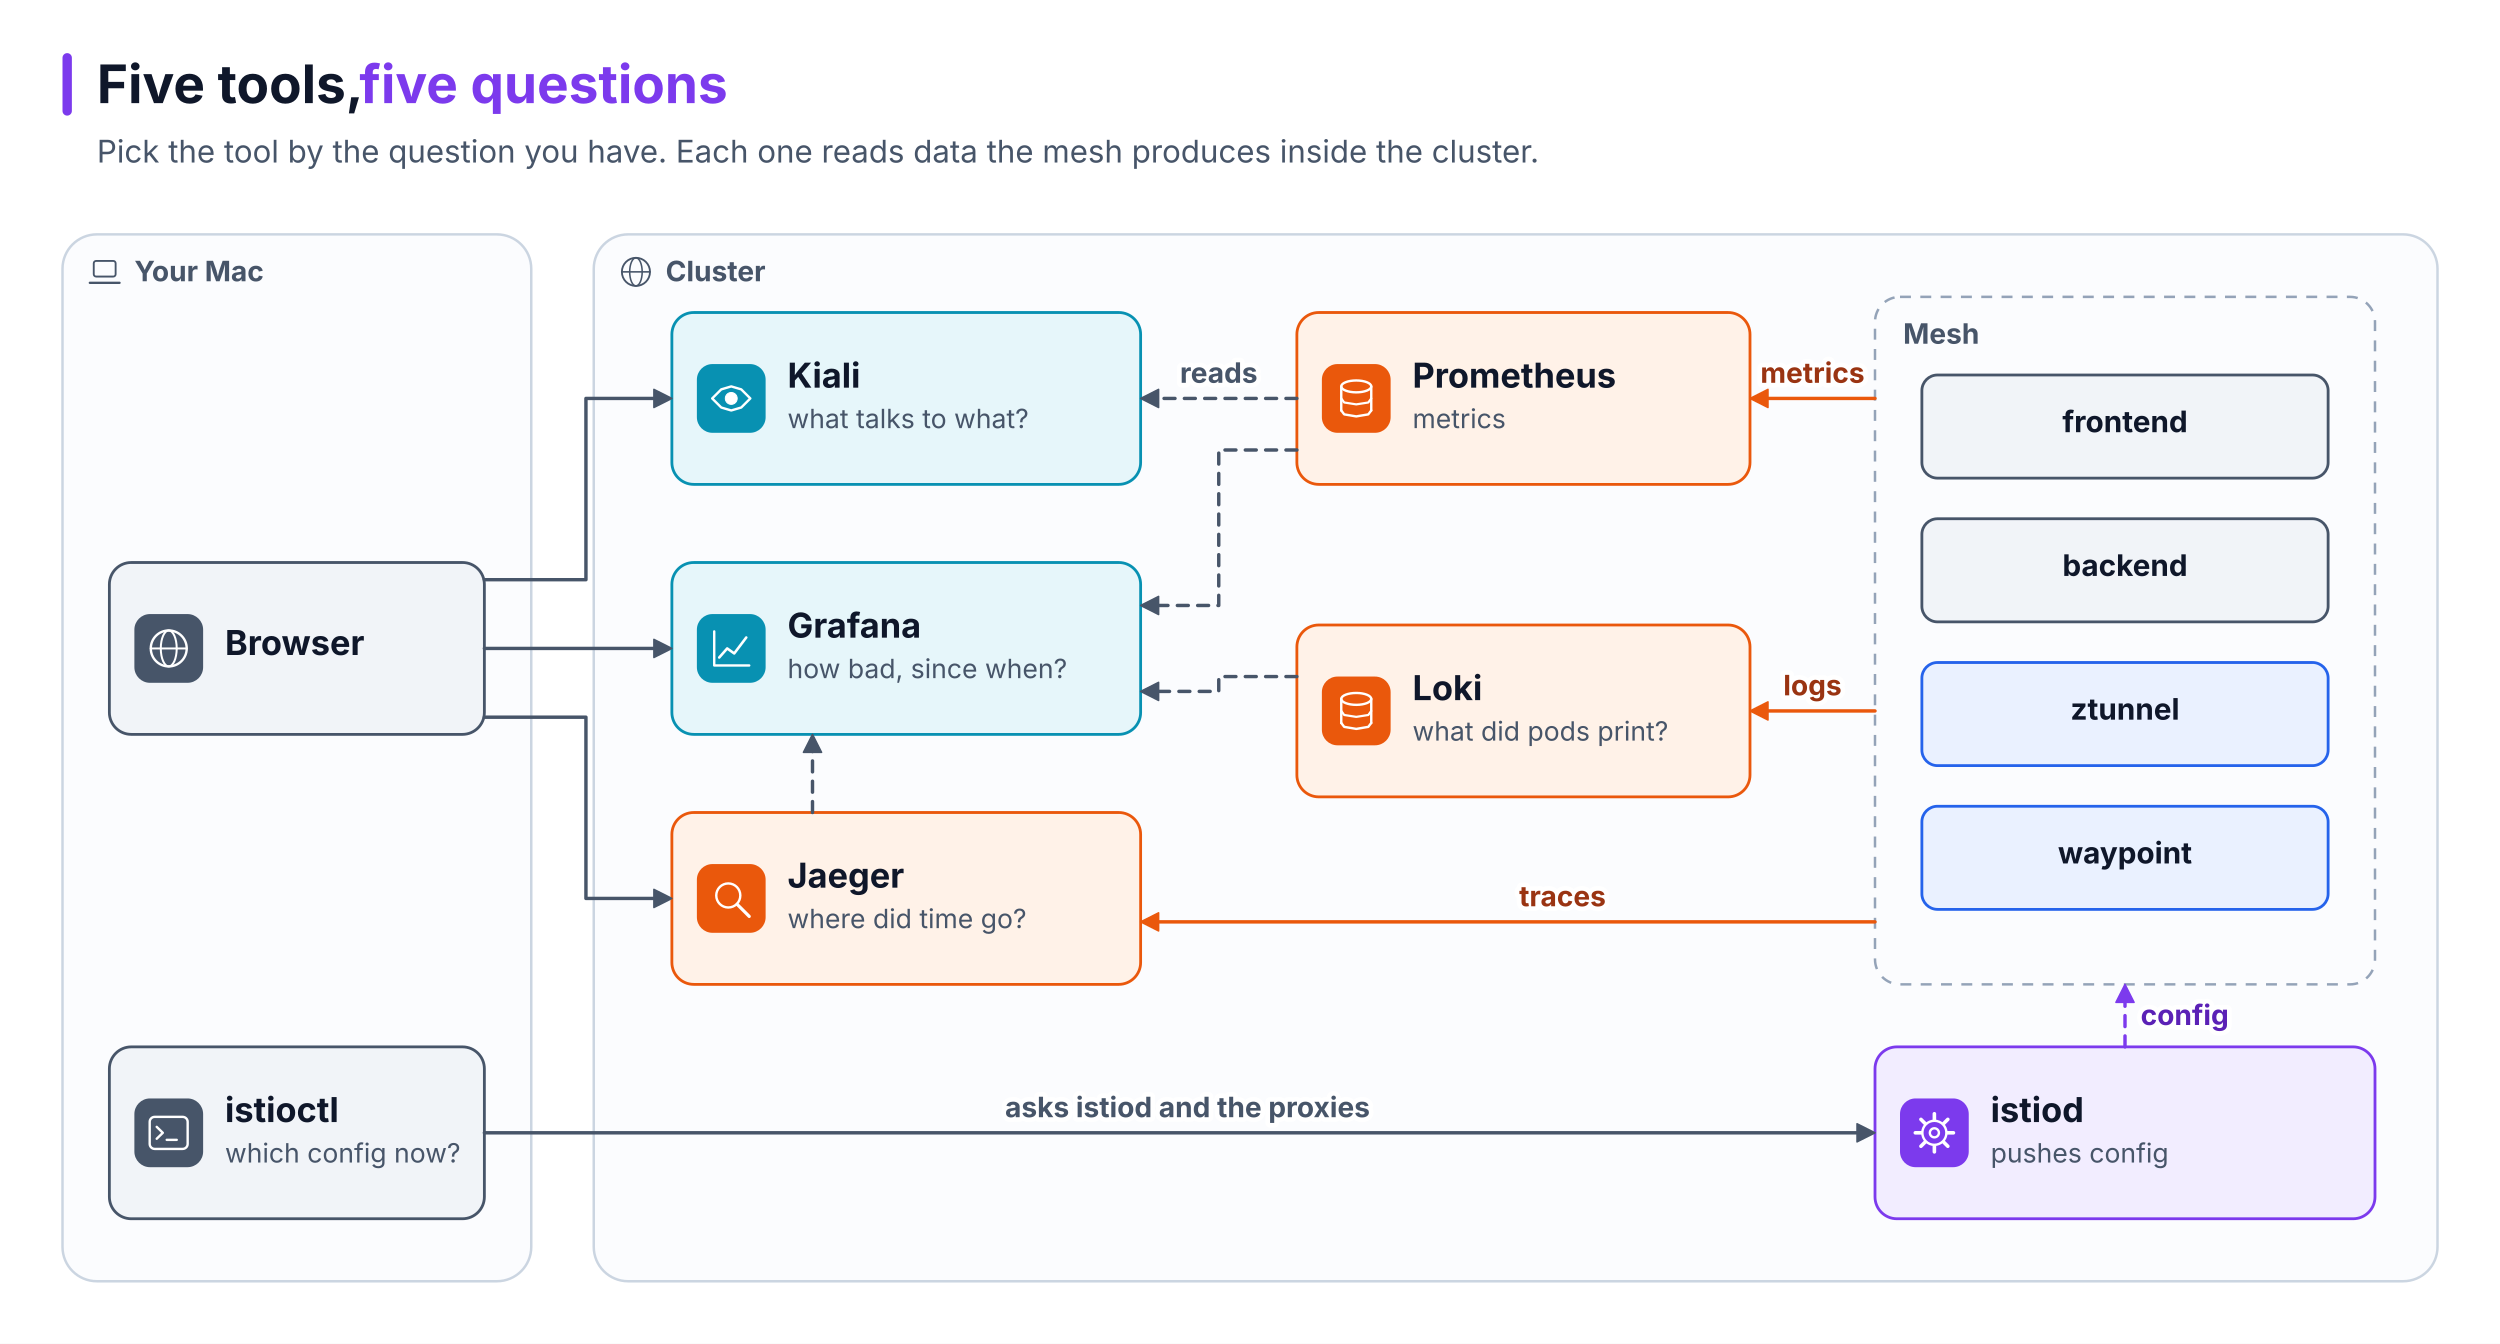
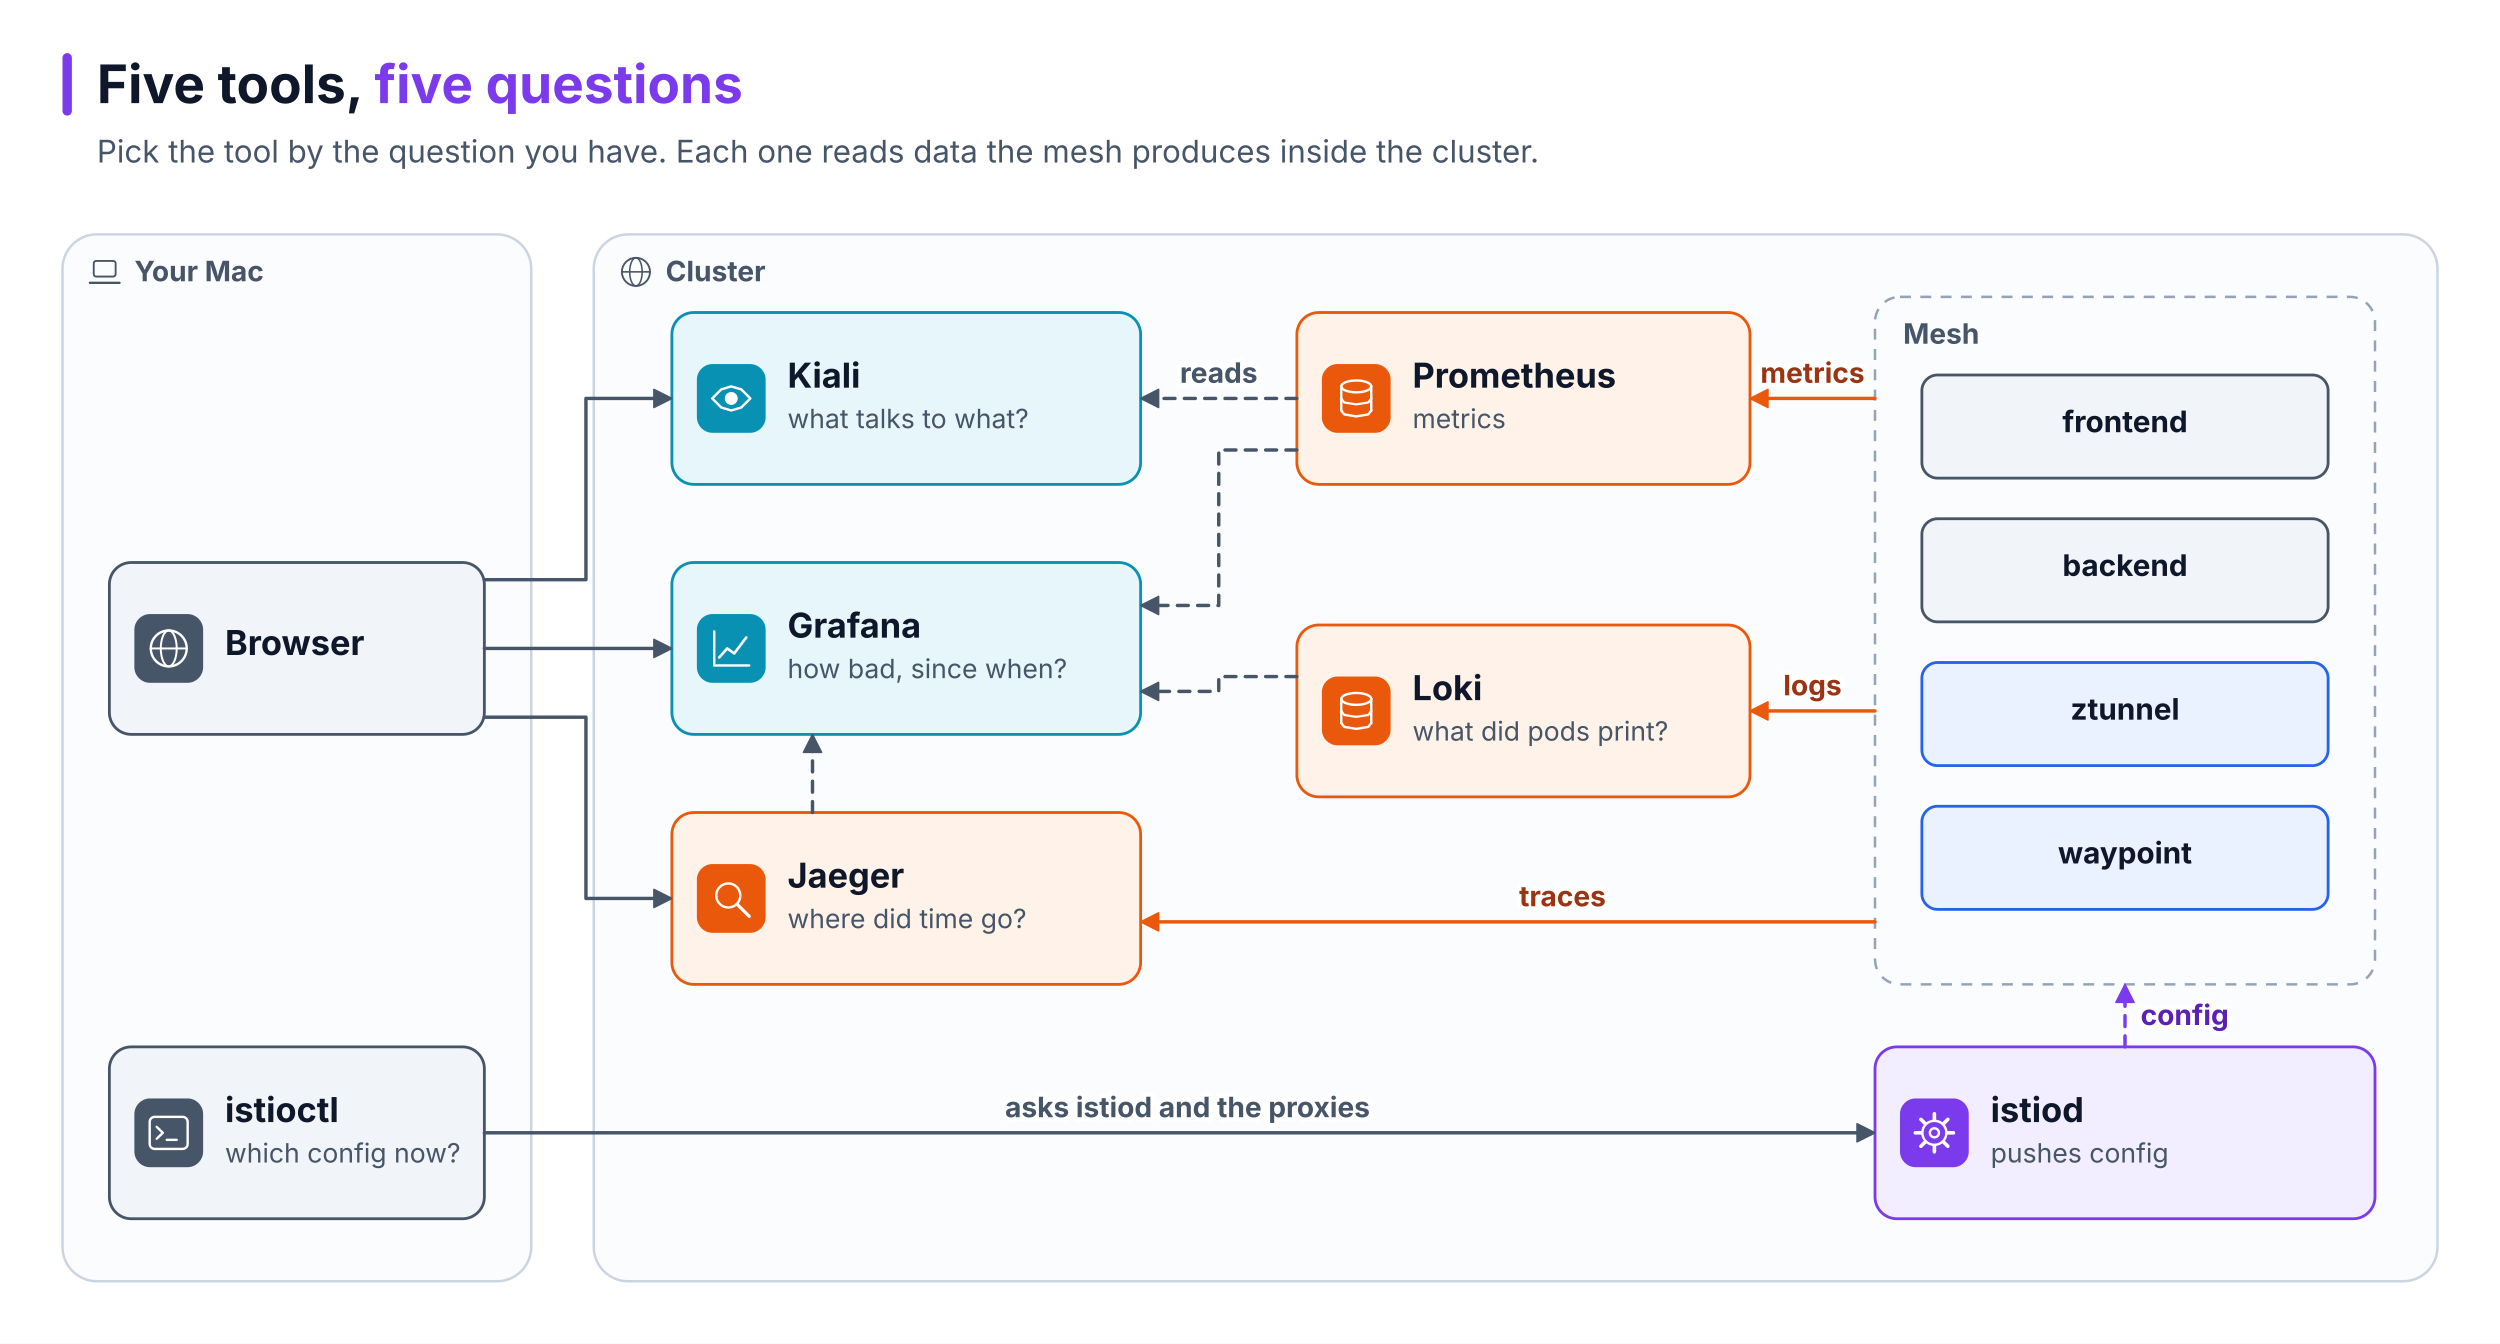
<svg xmlns="http://www.w3.org/2000/svg" width="1600" height="860" viewBox="0 0 1600 860" font-family="Inter, -apple-system, 'Segoe UI', Helvetica, Arial, sans-serif">
  <rect width="1600" height="860" fill="#ffffff" />
  <rect x="40.0" y="34.0" width="6.0" height="40.0" rx="3.0" fill="#7c3aed" stroke="none" />
-   <text x="62.0" y="66.0" font-size="34.0" fill="#0f172a" font-weight="700" text-anchor="start">Five tools,</text>
-   <text x="230.0" y="66.0" font-size="34.0" fill="#7c3aed" font-weight="700" text-anchor="start">five questions</text>
+   <text x="62" y="66" font-size="34" font-weight="700" fill="#0f172a">Five tools, <tspan fill="#7c3aed">five questions</tspan>
+   </text>
  <text x="62.0" y="104.0" font-size="20.0" fill="#475569" text-anchor="start">Pick the tool by the question you have. Each one reads data the mesh produces inside the cluster.</text>
  <rect x="40.0" y="150.0" width="300.0" height="670.0" rx="22.0" fill="#fbfcfe" stroke="#cbd5e1" stroke-width="1.6" />
  <rect x="60.0" y="167.0" width="14.0" height="10.0" rx="1.5" fill="none" stroke="#475569" stroke-width="1.2" />
  <polyline points="57.5,181.0 76.5,181.0" fill="none" stroke="#475569" stroke-width="1.50" stroke-linecap="round" stroke-linejoin="round" />
  <text x="86.0" y="180.0" font-size="18.0" fill="#475569" font-weight="700" text-anchor="start">Your Mac</text>
  <rect x="70.0" y="360.0" width="240.0" height="110.0" rx="14.0" fill="#f1f4f8" stroke="#475569" stroke-width="1.8" />
  <rect x="86.0" y="393.0" width="44.0" height="44.0" rx="10.0" fill="#475569" stroke="none" />
  <ellipse cx="108.0" cy="415.0" rx="11.5" ry="11.5" fill="none" stroke="#ffffff" stroke-width="1.54" />
  <ellipse cx="108.0" cy="415.0" rx="5.1" ry="11.5" fill="none" stroke="#ffffff" stroke-width="1.28" />
  <polyline points="96.5,415.0 119.5,415.0" fill="none" stroke="#ffffff" stroke-width="1.28" stroke-linecap="round" stroke-linejoin="round" />
  <text x="144.0" y="419.2" font-size="22.0" fill="#0f172a" font-weight="700" text-anchor="start">Browser</text>
  <rect x="70.0" y="670.0" width="240.0" height="110.0" rx="14.0" fill="#f1f4f8" stroke="#475569" stroke-width="1.8" />
  <rect x="86.0" y="703.0" width="44.0" height="44.0" rx="10.0" fill="#475569" stroke="none" />
  <rect x="95.8" y="714.8" width="24.3" height="20.5" rx="3.2" fill="none" stroke="#ffffff" stroke-width="1.536" />
  <polyline points="100.3,721.2 104.2,725.0 100.3,728.8" fill="none" stroke="#ffffff" stroke-width="1.54" stroke-linecap="round" stroke-linejoin="round" />
  <polyline points="106.7,729.5 113.1,729.5" fill="none" stroke="#ffffff" stroke-width="1.54" stroke-linecap="round" stroke-linejoin="round" />
  <text x="144.0" y="718.1" font-size="22.0" fill="#0f172a" font-weight="700" text-anchor="start">istioctl</text>
  <text x="144.0" y="744.0" font-size="17.0" fill="#475569" text-anchor="start">which config now?</text>
  <rect x="380.0" y="150.0" width="1180.0" height="670.0" rx="22.0" fill="#fbfcfe" stroke="#cbd5e1" stroke-width="1.6" />
  <ellipse cx="407.0" cy="174.0" rx="9.0" ry="9.0" fill="none" stroke="#475569" stroke-width="1.20" />
  <ellipse cx="407.0" cy="174.0" rx="4.0" ry="9.0" fill="none" stroke="#475569" stroke-width="1.00" />
  <polyline points="398.0,174.0 416.0,174.0" fill="none" stroke="#475569" stroke-width="1.00" stroke-linecap="round" stroke-linejoin="round" />
  <text x="426.0" y="180.0" font-size="18.0" fill="#475569" font-weight="700" text-anchor="start">Cluster</text>
  <rect x="430.0" y="200.0" width="300.0" height="110.0" rx="14.0" fill="#e6f6fa" stroke="#0891b2" stroke-width="1.8" />
  <rect x="446.0" y="233.0" width="44.0" height="44.0" rx="10.0" fill="#0891b2" stroke="none" />
  <polyline points="455.8,255.0 461.6,249.2 468.0,247.3 474.4,249.2 480.2,255.0 474.4,260.8 468.0,262.7 461.6,260.8 455.8,255.0" fill="none" stroke="#ffffff" stroke-width="1.54" stroke-linecap="round" stroke-linejoin="round" />
  <ellipse cx="468.0" cy="255.0" rx="3.8" ry="3.8" fill="#ffffff" stroke="#ffffff" stroke-width="0.64" />
  <text x="504.0" y="248.1" font-size="22.0" fill="#0f172a" font-weight="700" text-anchor="start">Kiali</text>
  <text x="504.0" y="274.0" font-size="17.0" fill="#475569" text-anchor="start">what talks to what?</text>
  <rect x="430.0" y="360.0" width="300.0" height="110.0" rx="14.0" fill="#e6f6fa" stroke="#0891b2" stroke-width="1.8" />
  <rect x="446.0" y="393.0" width="44.0" height="44.0" rx="10.0" fill="#0891b2" stroke="none" />
  <polyline points="457.1,404.1 457.1,425.9 479.5,425.9" fill="none" stroke="#ffffff" stroke-width="1.54" stroke-linecap="round" stroke-linejoin="round" />
  <polyline points="460.3,420.8 465.4,415.0 469.9,418.2 477.6,408.0" fill="none" stroke="#ffffff" stroke-width="1.66" stroke-linecap="round" stroke-linejoin="round" />
  <text x="504.0" y="408.1" font-size="22.0" fill="#0f172a" font-weight="700" text-anchor="start">Grafana</text>
  <text x="504.0" y="434.0" font-size="17.0" fill="#475569" text-anchor="start">how bad, since when?</text>
  <rect x="430.0" y="520.0" width="300.0" height="110.0" rx="14.0" fill="#fff2e8" stroke="#ea580c" stroke-width="1.8" />
  <rect x="446.0" y="553.0" width="44.0" height="44.0" rx="10.0" fill="#ea580c" stroke="none" />
  <ellipse cx="466.1" cy="573.1" rx="7.7" ry="7.7" fill="none" stroke="#ffffff" stroke-width="1.54" />
  <polyline points="471.8,578.8 479.5,586.5" fill="none" stroke="#ffffff" stroke-width="2.05" stroke-linecap="round" stroke-linejoin="round" />
  <text x="504.0" y="568.1" font-size="22.0" fill="#0f172a" font-weight="700" text-anchor="start">Jaeger</text>
  <text x="504.0" y="594.0" font-size="17.0" fill="#475569" text-anchor="start">where did time go?</text>
  <rect x="830.0" y="200.0" width="290.0" height="110.0" rx="14.0" fill="#fff2e8" stroke="#ea580c" stroke-width="1.8" />
  <rect x="846.0" y="233.0" width="44.0" height="44.0" rx="10.0" fill="#ea580c" stroke="none" />
  <ellipse cx="868.0" cy="247.3" rx="9.6" ry="3.8" fill="none" stroke="#ffffff" stroke-width="1.54" />
  <polyline points="858.4,247.3 858.4,262.7" fill="none" stroke="#ffffff" stroke-width="1.54" stroke-linecap="round" stroke-linejoin="round" />
  <polyline points="877.6,247.3 877.6,262.7" fill="none" stroke="#ffffff" stroke-width="1.54" stroke-linecap="round" stroke-linejoin="round" />
  <polyline points="858.4,262.7 860.3,265.2 868.0,266.5 875.7,265.2 877.6,262.7" fill="none" stroke="#ffffff" stroke-width="1.54" stroke-linecap="round" stroke-linejoin="round" />
  <polyline points="858.4,255.0 860.3,257.6 868.0,258.8 875.7,257.6 877.6,255.0" fill="none" stroke="#ffffff" stroke-width="1.41" stroke-linecap="round" stroke-linejoin="round" />
  <text x="904.0" y="248.1" font-size="22.0" fill="#0f172a" font-weight="700" text-anchor="start">Prometheus</text>
  <text x="904.0" y="274.0" font-size="17.0" fill="#475569" text-anchor="start">metrics</text>
  <rect x="830.0" y="400.0" width="290.0" height="110.0" rx="14.0" fill="#fff2e8" stroke="#ea580c" stroke-width="1.8" />
  <rect x="846.0" y="433.0" width="44.0" height="44.0" rx="10.0" fill="#ea580c" stroke="none" />
  <ellipse cx="868.0" cy="447.3" rx="9.6" ry="3.8" fill="none" stroke="#ffffff" stroke-width="1.54" />
  <polyline points="858.4,447.3 858.4,462.7" fill="none" stroke="#ffffff" stroke-width="1.54" stroke-linecap="round" stroke-linejoin="round" />
  <polyline points="877.6,447.3 877.6,462.7" fill="none" stroke="#ffffff" stroke-width="1.54" stroke-linecap="round" stroke-linejoin="round" />
  <polyline points="858.4,462.7 860.3,465.2 868.0,466.5 875.7,465.2 877.6,462.7" fill="none" stroke="#ffffff" stroke-width="1.54" stroke-linecap="round" stroke-linejoin="round" />
  <polyline points="858.4,455.0 860.3,457.6 868.0,458.8 875.7,457.6 877.6,455.0" fill="none" stroke="#ffffff" stroke-width="1.41" stroke-linecap="round" stroke-linejoin="round" />
  <text x="904.0" y="448.1" font-size="22.0" fill="#0f172a" font-weight="700" text-anchor="start">Loki</text>
  <text x="904.0" y="474.0" font-size="17.0" fill="#475569" text-anchor="start">what did pods print?</text>
  <rect x="1200.0" y="190.0" width="320.0" height="440.0" rx="16.0" fill="none" stroke="#94a3b8" stroke-width="1.6" stroke-dasharray="7 6" />
  <text x="1218.0" y="220.0" font-size="18.0" fill="#475569" font-weight="700" text-anchor="start">Mesh</text>
  <rect x="1230.0" y="240.0" width="260.0" height="66.0" rx="10.0" fill="#f1f4f8" stroke="#475569" stroke-width="1.8" />
  <text x="1360.0" y="276.6" font-size="19.0" fill="#0f172a" font-weight="700" text-anchor="middle">frontend</text>
  <rect x="1230.0" y="332.0" width="260.0" height="66.0" rx="10.0" fill="#f1f4f8" stroke="#475569" stroke-width="1.8" />
  <text x="1360.0" y="368.6" font-size="19.0" fill="#0f172a" font-weight="700" text-anchor="middle">backend</text>
  <rect x="1230.0" y="424.0" width="260.0" height="66.0" rx="10.0" fill="#eaf1ff" stroke="#2563eb" stroke-width="1.8" />
  <text x="1360.0" y="460.6" font-size="19.0" fill="#0f172a" font-weight="700" text-anchor="middle">ztunnel</text>
  <rect x="1230.0" y="516.0" width="260.0" height="66.0" rx="10.0" fill="#eaf1ff" stroke="#2563eb" stroke-width="1.8" />
  <text x="1360.0" y="552.6" font-size="19.0" fill="#0f172a" font-weight="700" text-anchor="middle">waypoint</text>
  <rect x="1200.0" y="670.0" width="320.0" height="110.0" rx="14.0" fill="#f2edff" stroke="#7c3aed" stroke-width="1.8" />
  <rect x="1216.0" y="703.0" width="44.0" height="44.0" rx="10.0" fill="#7c3aed" stroke="none" />
  <polyline points="1238.0,712.8 1238.0,717.3" fill="none" stroke="#ffffff" stroke-width="2.30" stroke-linecap="round" stroke-linejoin="round" />
  <polyline points="1238.0,732.7 1238.0,737.2" fill="none" stroke="#ffffff" stroke-width="2.30" stroke-linecap="round" stroke-linejoin="round" />
  <polyline points="1225.8,725.0 1230.3,725.0" fill="none" stroke="#ffffff" stroke-width="2.30" stroke-linecap="round" stroke-linejoin="round" />
  <polyline points="1245.7,725.0 1250.2,725.0" fill="none" stroke="#ffffff" stroke-width="2.30" stroke-linecap="round" stroke-linejoin="round" />
  <polyline points="1229.4,716.4 1232.6,719.6" fill="none" stroke="#ffffff" stroke-width="2.30" stroke-linecap="round" stroke-linejoin="round" />
  <polyline points="1243.4,730.4 1246.6,733.6" fill="none" stroke="#ffffff" stroke-width="2.30" stroke-linecap="round" stroke-linejoin="round" />
  <polyline points="1246.6,716.4 1243.4,719.6" fill="none" stroke="#ffffff" stroke-width="2.30" stroke-linecap="round" stroke-linejoin="round" />
  <polyline points="1229.4,733.6 1232.6,730.4" fill="none" stroke="#ffffff" stroke-width="2.30" stroke-linecap="round" stroke-linejoin="round" />
  <ellipse cx="1238.0" cy="725.0" rx="7.7" ry="7.7" fill="#7c3aed" stroke="#ffffff" stroke-width="1.54" />
  <ellipse cx="1238.0" cy="725.0" rx="2.9" ry="2.9" fill="none" stroke="#ffffff" stroke-width="1.54" />
  <text x="1274.0" y="718.1" font-size="22.0" fill="#0f172a" font-weight="700" text-anchor="start">istiod</text>
  <text x="1274.0" y="744.0" font-size="17.0" fill="#475569" text-anchor="start">pushes config</text>
  <polyline points="1200.0,255.0 1129.5,255.0" fill="none" stroke="#ea580c" stroke-width="2.20" stroke-linecap="round" stroke-linejoin="round" />
  <polygon points="1120.0,255.0 1131.5,249.2 1131.5,260.8" fill="#ea580c" stroke="#ea580c" stroke-width="1" stroke-linejoin="round" />
  <text x="1160.0" y="245.0" font-size="18.0" fill="#9a3412" font-weight="700" stroke="#ffffff" stroke-width="6" stroke-linejoin="round" paint-order="stroke" text-anchor="middle">metrics</text>
  <polyline points="1200.0,455.0 1129.5,455.0" fill="none" stroke="#ea580c" stroke-width="2.20" stroke-linecap="round" stroke-linejoin="round" />
  <polygon points="1120.0,455.0 1131.5,449.2 1131.5,460.8" fill="#ea580c" stroke="#ea580c" stroke-width="1" stroke-linejoin="round" />
  <text x="1160.0" y="445.0" font-size="18.0" fill="#9a3412" font-weight="700" stroke="#ffffff" stroke-width="6" stroke-linejoin="round" paint-order="stroke" text-anchor="middle">logs</text>
  <polyline points="1200.0,590.0 739.5,590.0" fill="none" stroke="#ea580c" stroke-width="2.20" stroke-linecap="round" stroke-linejoin="round" />
  <polygon points="730.0,590.0 741.5,584.2 741.5,595.8" fill="#ea580c" stroke="#ea580c" stroke-width="1" stroke-linejoin="round" />
  <text x="1000.0" y="580.0" font-size="18.0" fill="#9a3412" font-weight="700" stroke="#ffffff" stroke-width="6" stroke-linejoin="round" paint-order="stroke" text-anchor="middle">traces</text>
  <polyline points="830.0,255.0 739.5,255.0" fill="none" stroke="#475569" stroke-width="2.20" stroke-linecap="round" stroke-linejoin="round" stroke-dasharray="7 6" />
  <polygon points="730.0,255.0 741.5,249.2 741.5,260.8" fill="#475569" stroke="#475569" stroke-width="1" stroke-linejoin="round" />
  <text x="780.0" y="245.0" font-size="18.0" fill="#475569" font-weight="700" stroke="#ffffff" stroke-width="6" stroke-linejoin="round" paint-order="stroke" text-anchor="middle">reads</text>
  <polyline points="830.0,288.0 780.0,288.0 780.0,387.5 739.5,387.5" fill="none" stroke="#475569" stroke-width="2.20" stroke-linecap="round" stroke-linejoin="round" stroke-dasharray="7 6" />
  <polygon points="730.0,387.5 741.5,381.7 741.5,393.3" fill="#475569" stroke="#475569" stroke-width="1" stroke-linejoin="round" />
  <polyline points="830.0,433.0 780.0,433.0 780.0,442.5 739.5,442.5" fill="none" stroke="#475569" stroke-width="2.20" stroke-linecap="round" stroke-linejoin="round" stroke-dasharray="7 6" />
  <polygon points="730.0,442.5 741.5,436.7 741.5,448.3" fill="#475569" stroke="#475569" stroke-width="1" stroke-linejoin="round" />
  <polyline points="520.0,520.0 520.0,479.5" fill="none" stroke="#475569" stroke-width="2.20" stroke-linecap="round" stroke-linejoin="round" stroke-dasharray="7 6" />
  <polygon points="520.0,470.0 525.8,481.5 514.2,481.5" fill="#475569" stroke="#475569" stroke-width="1" stroke-linejoin="round" />
  <polyline points="1360.0,670.0 1360.0,639.5" fill="none" stroke="#7c3aed" stroke-width="2.20" stroke-linecap="round" stroke-linejoin="round" stroke-dasharray="7 6" />
  <polygon points="1360.0,630.0 1365.8,641.5 1354.2,641.5" fill="#7c3aed" stroke="#7c3aed" stroke-width="1" stroke-linejoin="round" />
  <text x="1370.0" y="656.0" font-size="18.0" fill="#5b21b6" font-weight="700" stroke="#ffffff" stroke-width="6" stroke-linejoin="round" paint-order="stroke" text-anchor="start">config</text>
  <polyline points="310.0,371.0 375.0,371.0 375.0,255.0 420.5,255.0" fill="none" stroke="#475569" stroke-width="2.20" stroke-linecap="round" stroke-linejoin="round" />
  <polygon points="430.0,255.0 418.5,260.8 418.5,249.2" fill="#475569" stroke="#475569" stroke-width="1" stroke-linejoin="round" />
  <polyline points="310.0,415.0 420.5,415.0" fill="none" stroke="#475569" stroke-width="2.20" stroke-linecap="round" stroke-linejoin="round" />
  <polygon points="430.0,415.0 418.5,420.8 418.5,409.2" fill="#475569" stroke="#475569" stroke-width="1" stroke-linejoin="round" />
  <polyline points="310.0,459.0 375.0,459.0 375.0,575.0 420.5,575.0" fill="none" stroke="#475569" stroke-width="2.20" stroke-linecap="round" stroke-linejoin="round" />
  <polygon points="430.0,575.0 418.5,580.8 418.5,569.2" fill="#475569" stroke="#475569" stroke-width="1" stroke-linejoin="round" />
  <polyline points="310.0,725.0 1190.5,725.0" fill="none" stroke="#475569" stroke-width="2.20" stroke-linecap="round" stroke-linejoin="round" />
  <polygon points="1200.0,725.0 1188.5,730.8 1188.5,719.2" fill="#475569" stroke="#475569" stroke-width="1" stroke-linejoin="round" />
  <text x="760.0" y="715.0" font-size="18.0" fill="#475569" font-weight="700" stroke="#ffffff" stroke-width="6" stroke-linejoin="round" paint-order="stroke" text-anchor="middle">asks istiod and the proxies</text>
</svg>
